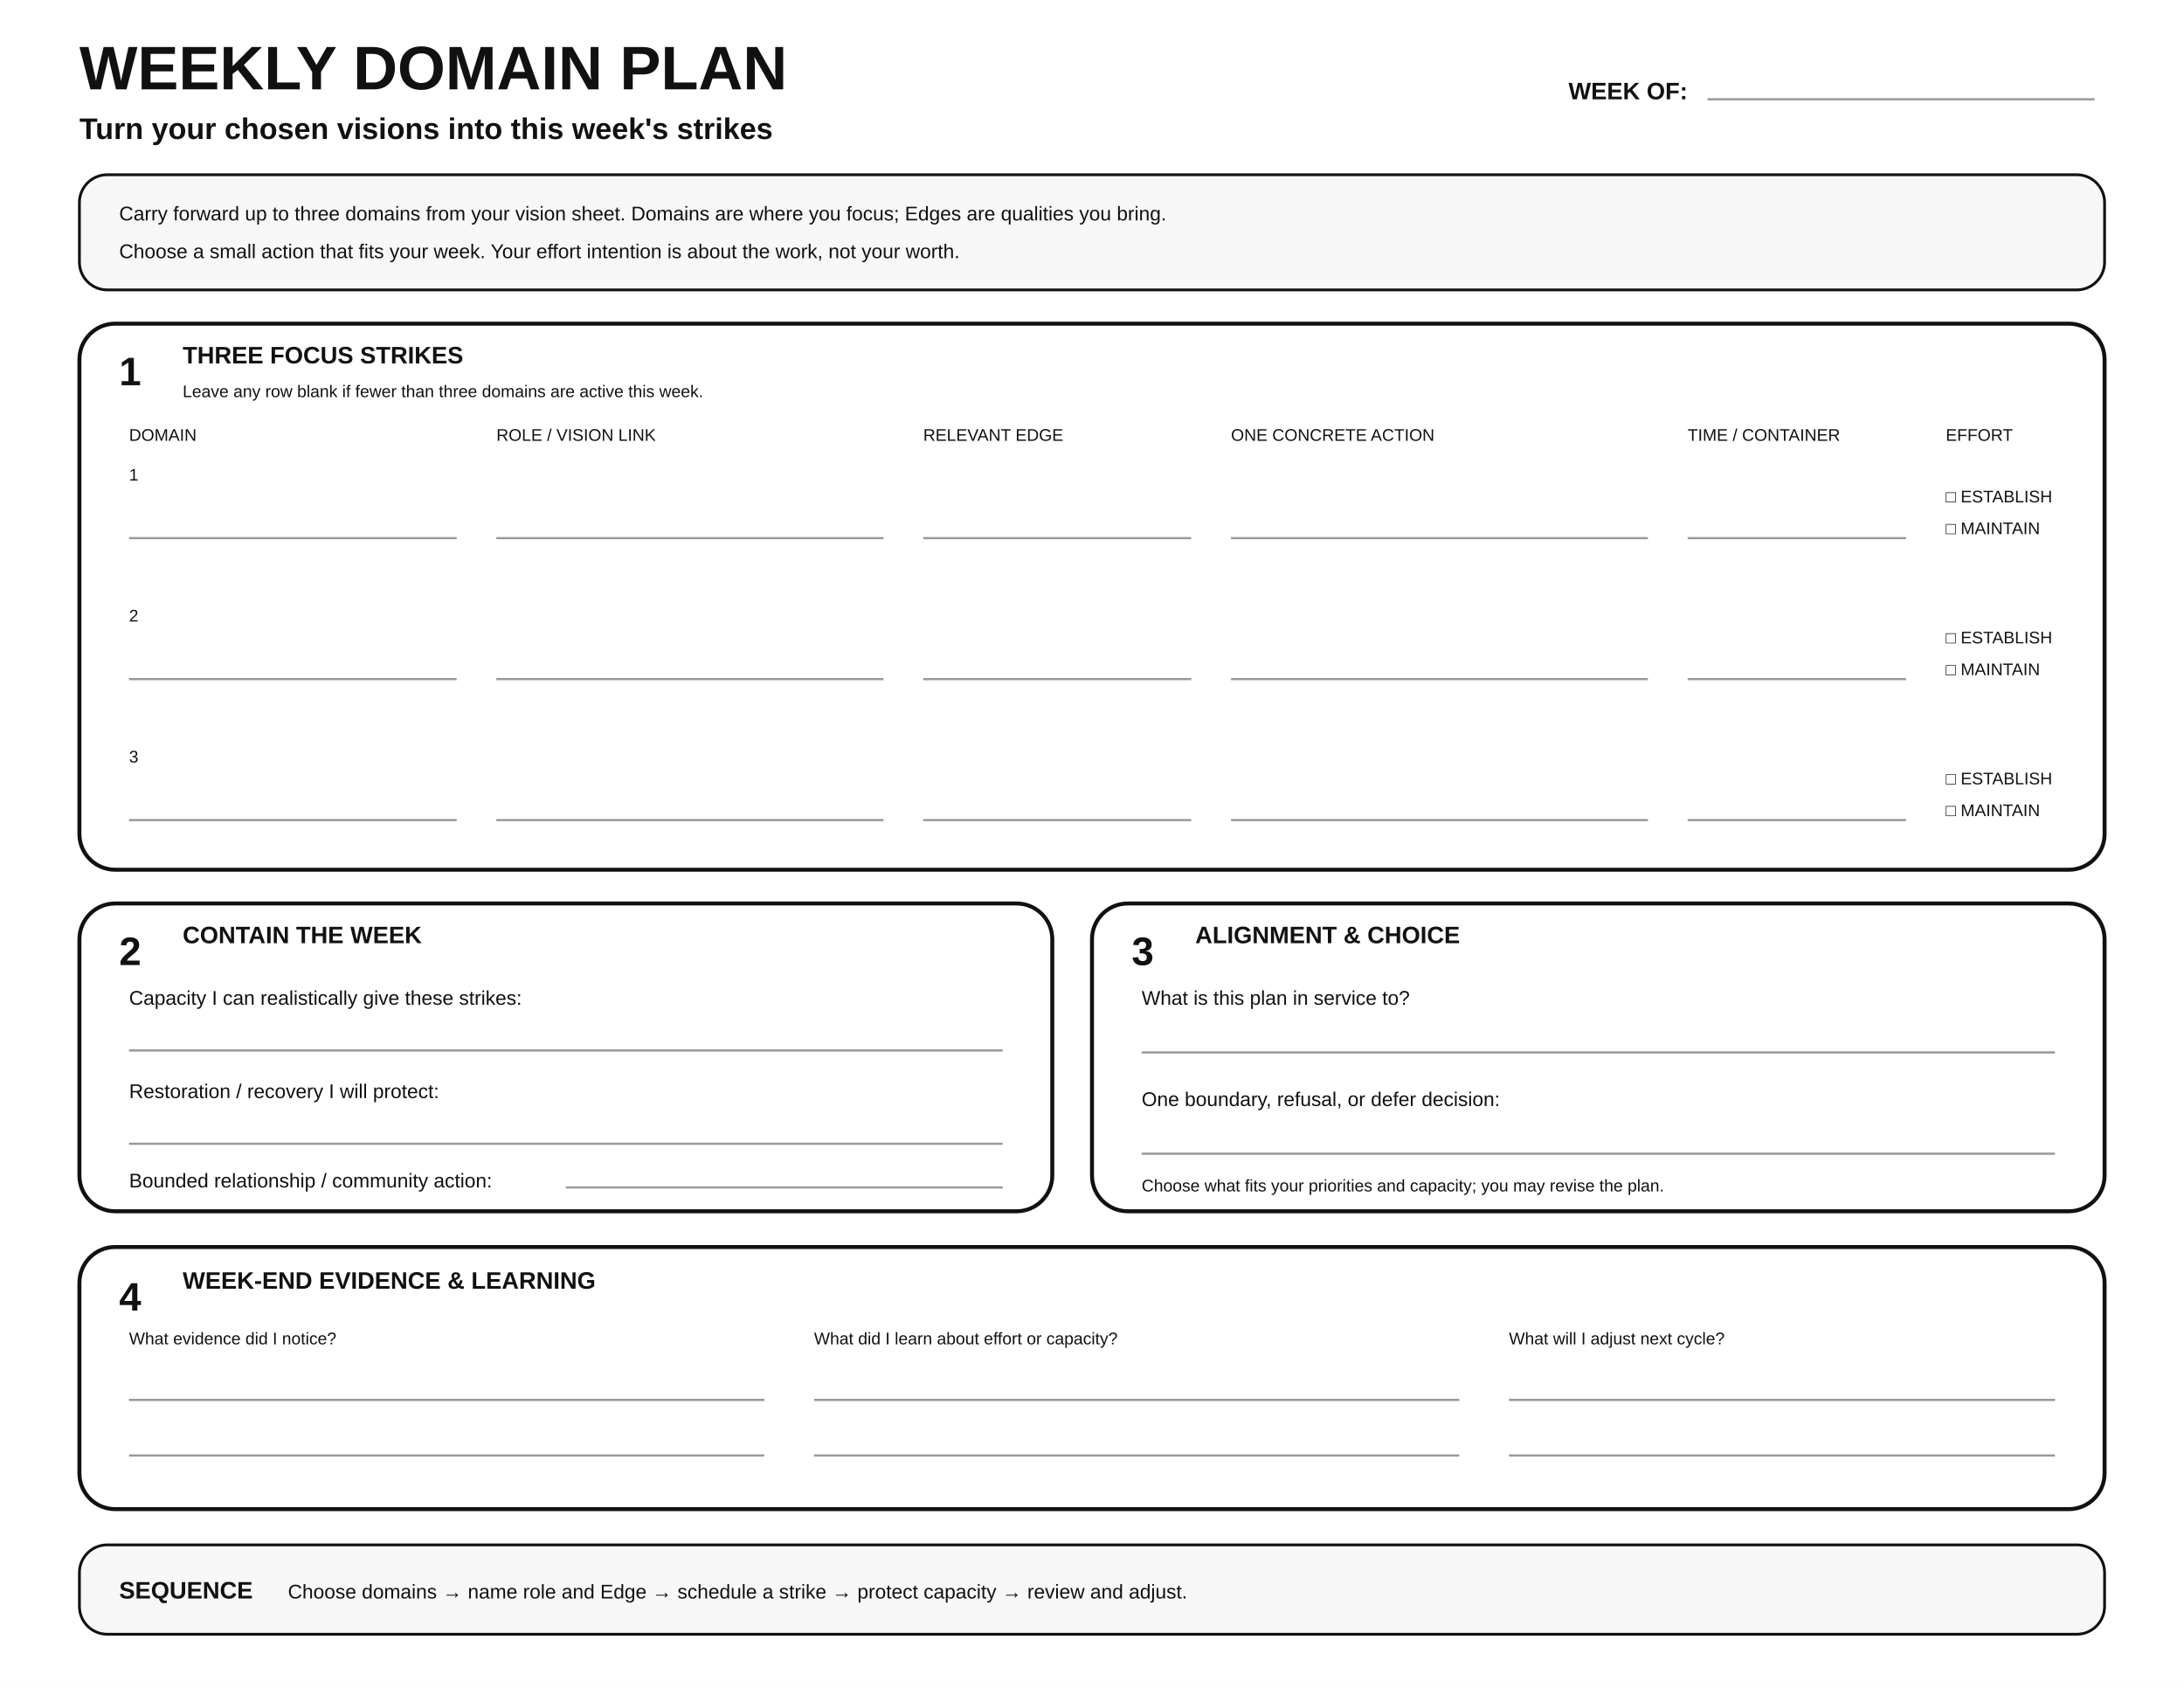
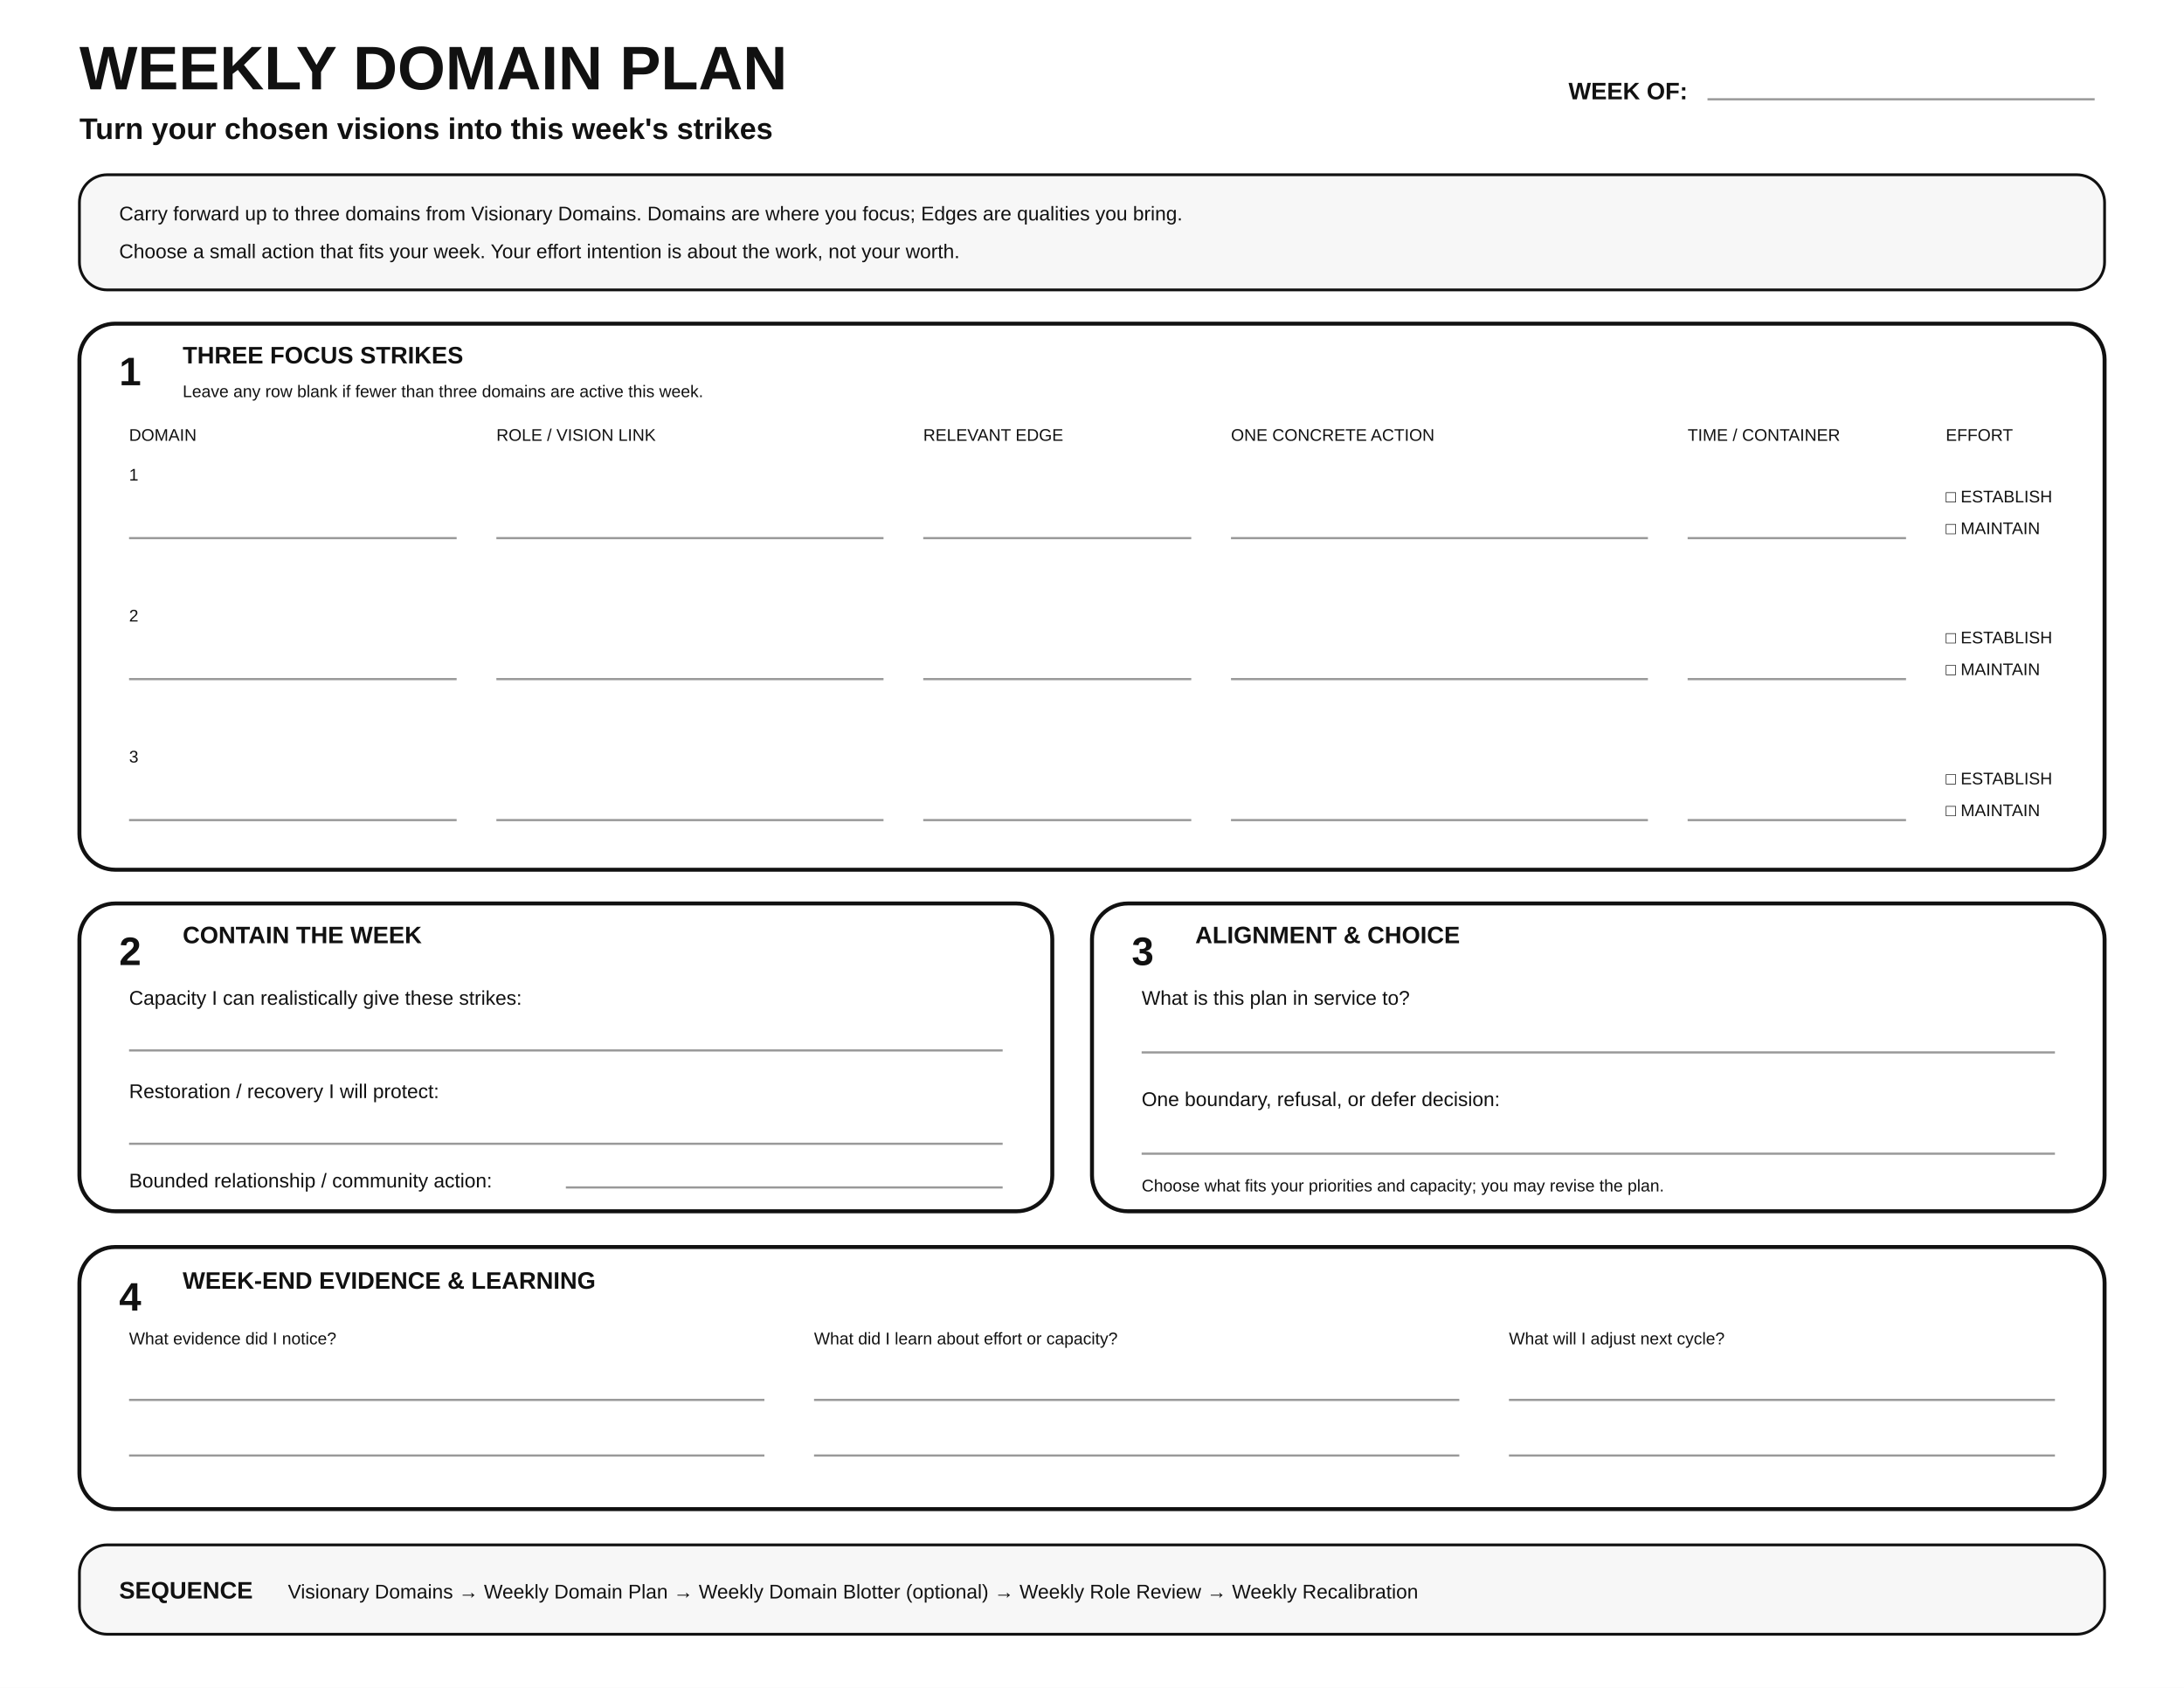
<svg xmlns="http://www.w3.org/2000/svg" width="1100" height="850" viewBox="0 0 1100 850" role="img" aria-labelledby="title desc">
  <defs>
    <style>
      .bg { fill: #ffffff; }
      .box { fill: #ffffff; stroke: #111111; stroke-width: 2; rx: 18; ry: 18; }
      .softbox { fill: #f7f7f7; stroke: #111111; stroke-width: 1.4; rx: 14; ry: 14; }
      .fillline { stroke: #999999; stroke-width: 1.1; }
      .title { font-family: Arial, Helvetica, sans-serif; font-size: 31px; font-weight: 700; fill: #111111; }
      .sub { font-family: Arial, Helvetica, sans-serif; font-size: 15px; font-weight: 700; fill: #111111; }
      .label { font-family: Arial, Helvetica, sans-serif; font-size: 12px; font-weight: 700; fill: #111111; }
      .small { font-family: Arial, Helvetica, sans-serif; font-size: 10px; fill: #111111; }
      .tiny { font-family: Arial, Helvetica, sans-serif; font-size: 8.5px; fill: #111111; }
      .num { font-family: Arial, Helvetica, sans-serif; font-size: 20px; font-weight: 700; fill: #111111; }
    </style>
  </defs>
  <rect class="bg" x="0" y="0" width="1100" height="850" />
  <text class="title" x="40" y="45">WEEKLY DOMAIN PLAN</text>
  <text class="sub" x="40" y="70">Turn your chosen visions into this week's strikes</text>
  <text class="label" x="790" y="50">WEEK OF:</text>
  <line class="fillline" x1="860" y1="50" x2="1055" y2="50" />
  <rect class="softbox" x="40" y="88" width="1020" height="58" />
-   <text class="small" x="60" y="111">Carry forward up to three domains from your vision sheet. Domains are where you focus; Edges are qualities you bring.</text>
+   <text class="small" x="60" y="111">Carry forward up to three domains from Visionary Domains. Domains are where you focus; Edges are qualities you bring.</text>
  <text class="small" x="60" y="130">Choose a small action that fits your week. Your effort intention is about the work, not your worth.</text>
  <rect class="box" x="40" y="163" width="1020" height="275" />
  <text class="num" x="60" y="194">1</text>
  <text class="label" x="92" y="183">THREE FOCUS STRIKES</text>
  <text class="tiny" x="92" y="200">Leave any row blank if fewer than three domains are active this week.</text>
  <text class="tiny" x="65" y="222">DOMAIN</text>
  <text class="tiny" x="250" y="222">ROLE / VISION LINK</text>
  <text class="tiny" x="465" y="222">RELEVANT EDGE</text>
  <text class="tiny" x="620" y="222">ONE CONCRETE ACTION</text>
  <text class="tiny" x="850" y="222">TIME / CONTAINER</text>
  <text class="tiny" x="980" y="222">EFFORT</text>
  <line class="fillline" x1="65" y1="271" x2="230" y2="271" />
  <line class="fillline" x1="250" y1="271" x2="445" y2="271" />
  <line class="fillline" x1="465" y1="271" x2="600" y2="271" />
  <line class="fillline" x1="620" y1="271" x2="830" y2="271" />
  <line class="fillline" x1="850" y1="271" x2="960" y2="271" />
  <text class="tiny" x="980" y="253">□ ESTABLISH</text>
  <text class="tiny" x="980" y="269">□ MAINTAIN</text>
  <line class="fillline" x1="65" y1="342" x2="230" y2="342" />
  <line class="fillline" x1="250" y1="342" x2="445" y2="342" />
  <line class="fillline" x1="465" y1="342" x2="600" y2="342" />
  <line class="fillline" x1="620" y1="342" x2="830" y2="342" />
  <line class="fillline" x1="850" y1="342" x2="960" y2="342" />
  <text class="tiny" x="980" y="324">□ ESTABLISH</text>
  <text class="tiny" x="980" y="340">□ MAINTAIN</text>
  <line class="fillline" x1="65" y1="413" x2="230" y2="413" />
  <line class="fillline" x1="250" y1="413" x2="445" y2="413" />
  <line class="fillline" x1="465" y1="413" x2="600" y2="413" />
  <line class="fillline" x1="620" y1="413" x2="830" y2="413" />
  <line class="fillline" x1="850" y1="413" x2="960" y2="413" />
  <text class="tiny" x="980" y="395">□ ESTABLISH</text>
  <text class="tiny" x="980" y="411">□ MAINTAIN</text>
  <text class="tiny" x="65" y="242">1</text>
  <text class="tiny" x="65" y="313">2</text>
  <text class="tiny" x="65" y="384">3</text>
  <rect class="box" x="40" y="455" width="490" height="155" />
  <text class="num" x="60" y="486">2</text>
  <text class="label" x="92" y="475">CONTAIN THE WEEK</text>
  <text class="small" x="65" y="506">Capacity I can realistically give these strikes:</text>
  <line class="fillline" x1="65" y1="529" x2="505" y2="529" />
  <text class="small" x="65" y="553">Restoration / recovery I will protect:</text>
  <line class="fillline" x1="65" y1="576" x2="505" y2="576" />
  <text class="small" x="65" y="598">Bounded relationship / community action:</text>
  <line class="fillline" x1="285" y1="598" x2="505" y2="598" />
  <rect class="box" x="550" y="455" width="510" height="155" />
  <text class="num" x="570" y="486">3</text>
  <text class="label" x="602" y="475">ALIGNMENT &amp; CHOICE</text>
  <text class="small" x="575" y="506">What is this plan in service to?</text>
  <line class="fillline" x1="575" y1="530" x2="1035" y2="530" />
  <text class="small" x="575" y="557">One boundary, refusal, or defer decision:</text>
  <line class="fillline" x1="575" y1="581" x2="1035" y2="581" />
  <text class="tiny" x="575" y="600">Choose what fits your priorities and capacity; you may revise the plan.</text>
  <rect class="box" x="40" y="628" width="1020" height="132" />
  <text class="num" x="60" y="660">4</text>
  <text class="label" x="92" y="649">WEEK-END EVIDENCE &amp; LEARNING</text>
  <text class="tiny" x="65" y="677">What evidence did I notice?</text>
  <text class="tiny" x="410" y="677">What did I learn about effort or capacity?</text>
  <text class="tiny" x="760" y="677">What will I adjust next cycle?</text>
  <line class="fillline" x1="65" y1="705" x2="385" y2="705" />
  <line class="fillline" x1="65" y1="733" x2="385" y2="733" />
  <line class="fillline" x1="410" y1="705" x2="735" y2="705" />
  <line class="fillline" x1="410" y1="733" x2="735" y2="733" />
  <line class="fillline" x1="760" y1="705" x2="1035" y2="705" />
  <line class="fillline" x1="760" y1="733" x2="1035" y2="733" />
  <rect class="softbox" x="40" y="778" width="1020" height="45" />
  <text class="label" x="60" y="805">SEQUENCE</text>
-   <text class="small" x="145" y="805">Choose domains → name role and Edge → schedule a strike → protect capacity → review and adjust.</text>
+   <text class="small" x="145" y="805">Visionary Domains → Weekly Domain Plan → Weekly Domain Blotter (optional) → Weekly Role Review → Weekly Recalibration</text>
</svg>
